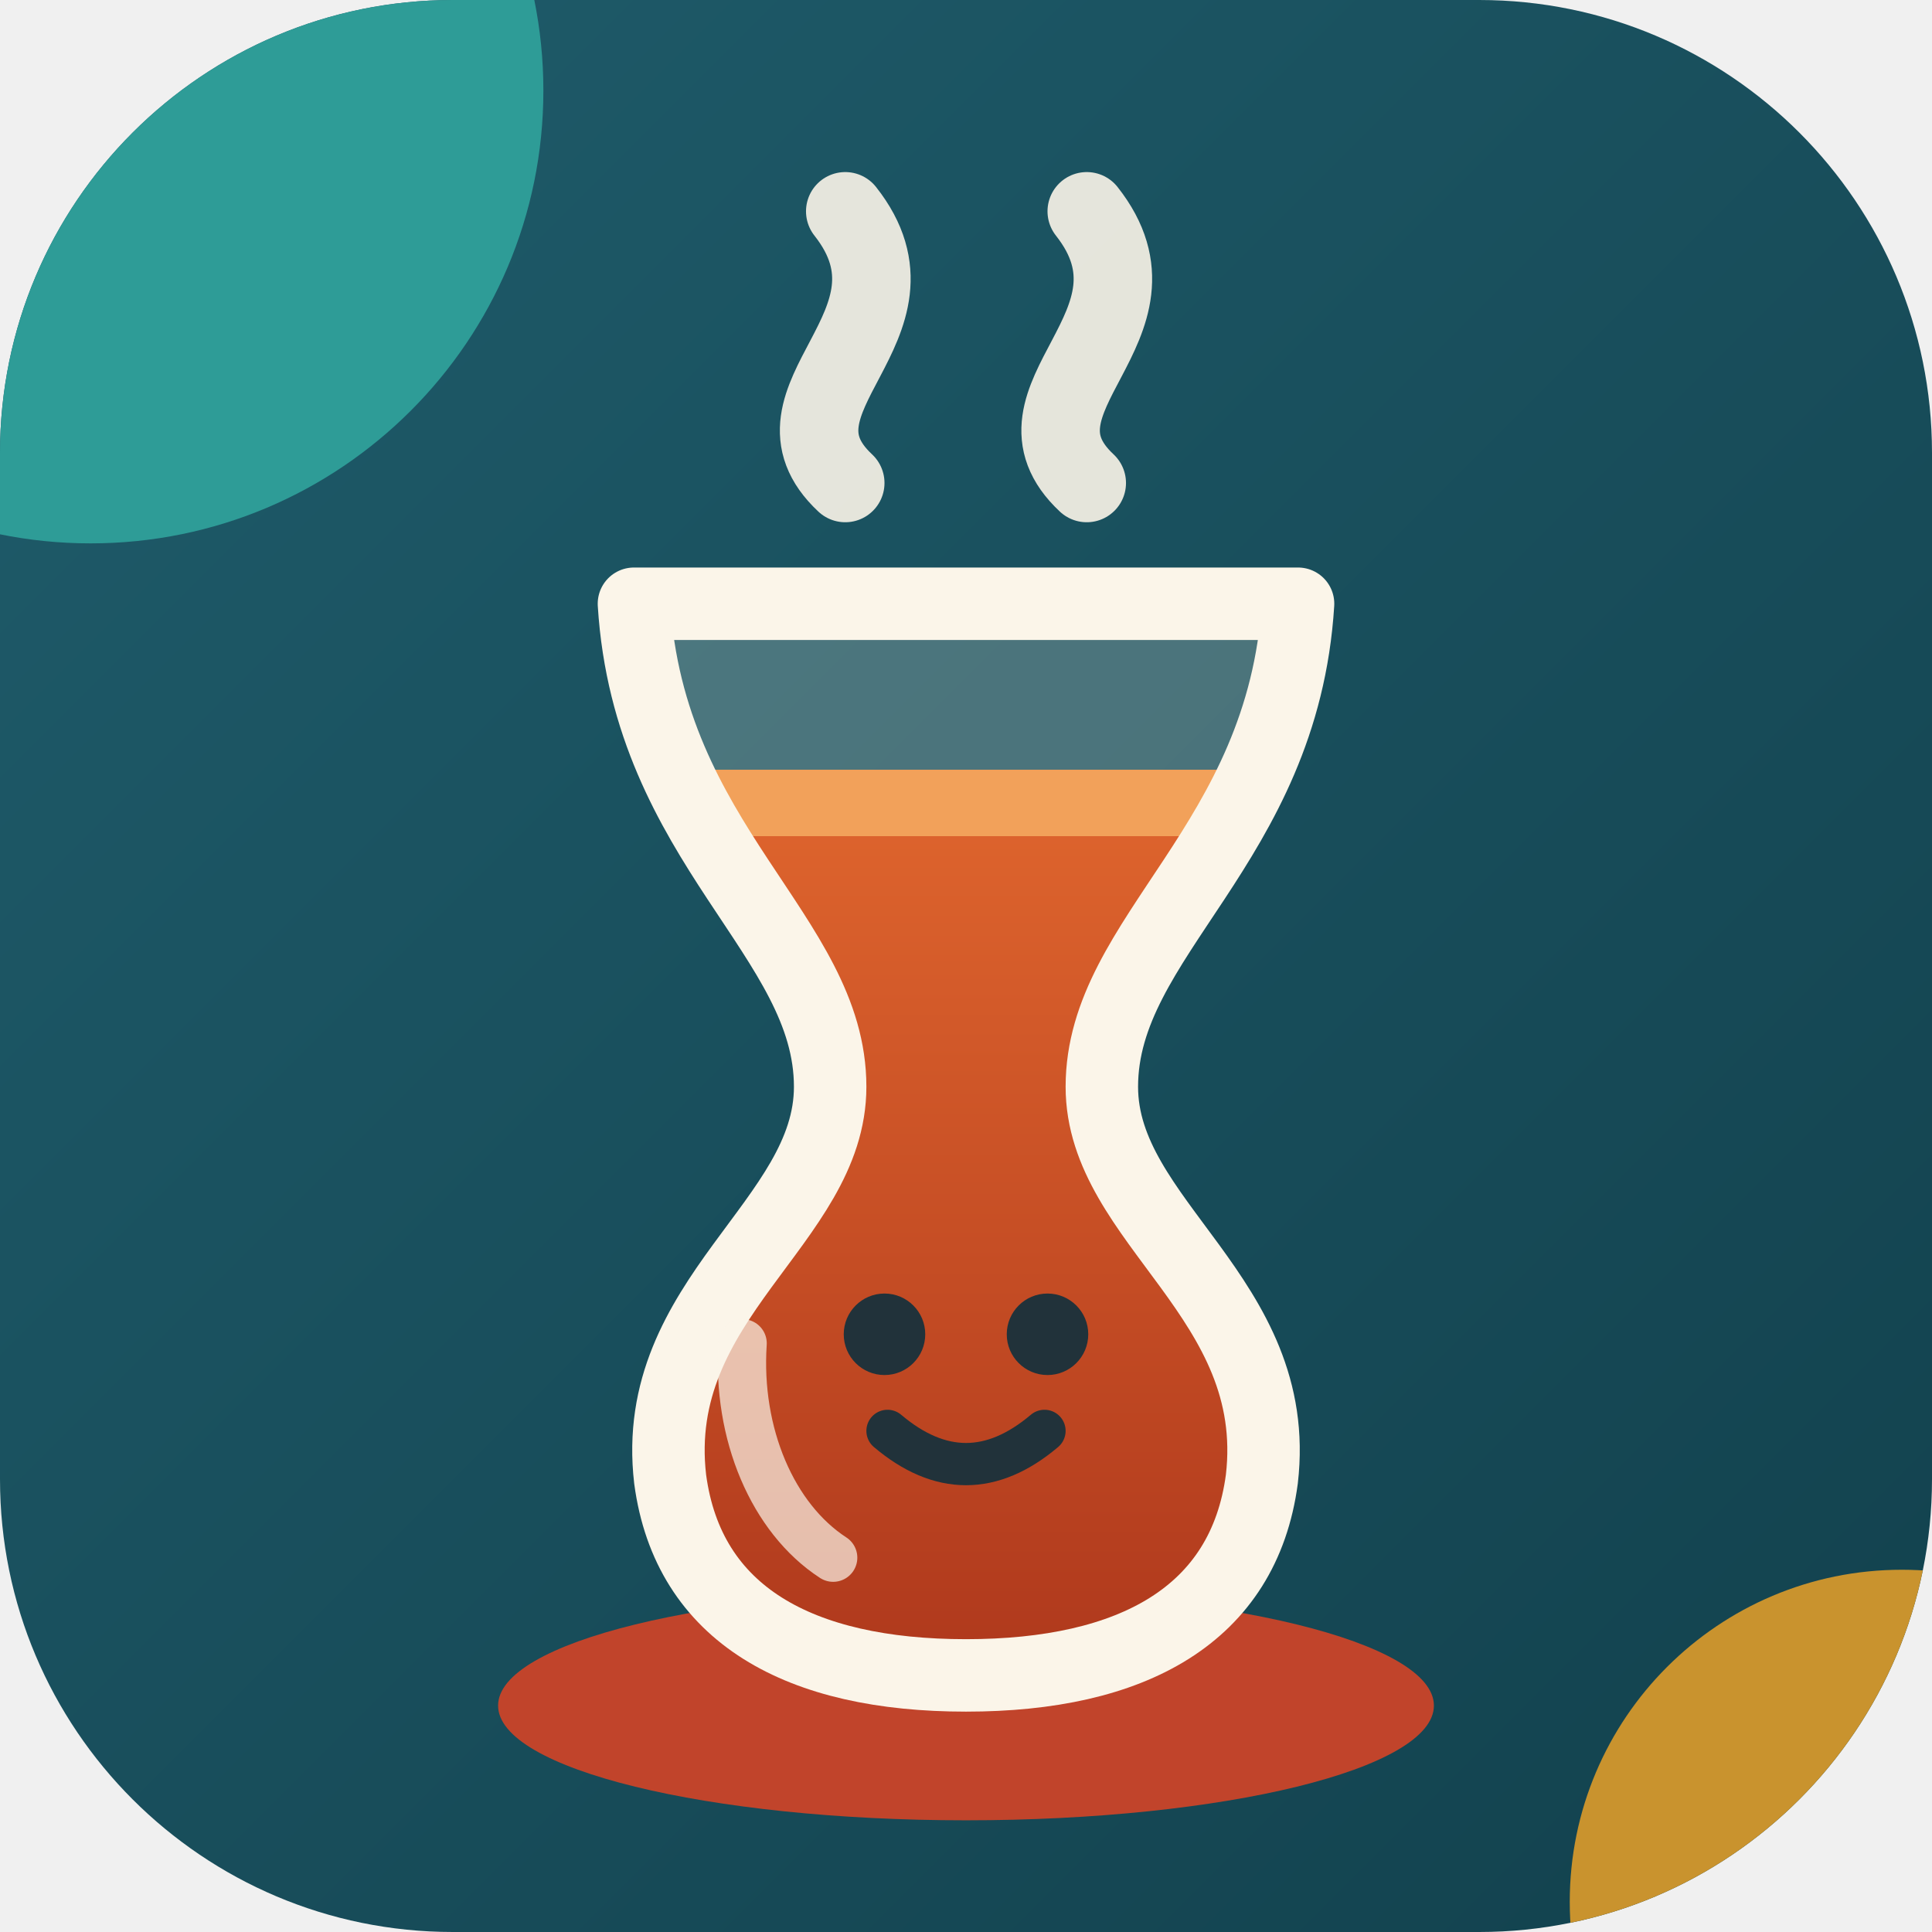
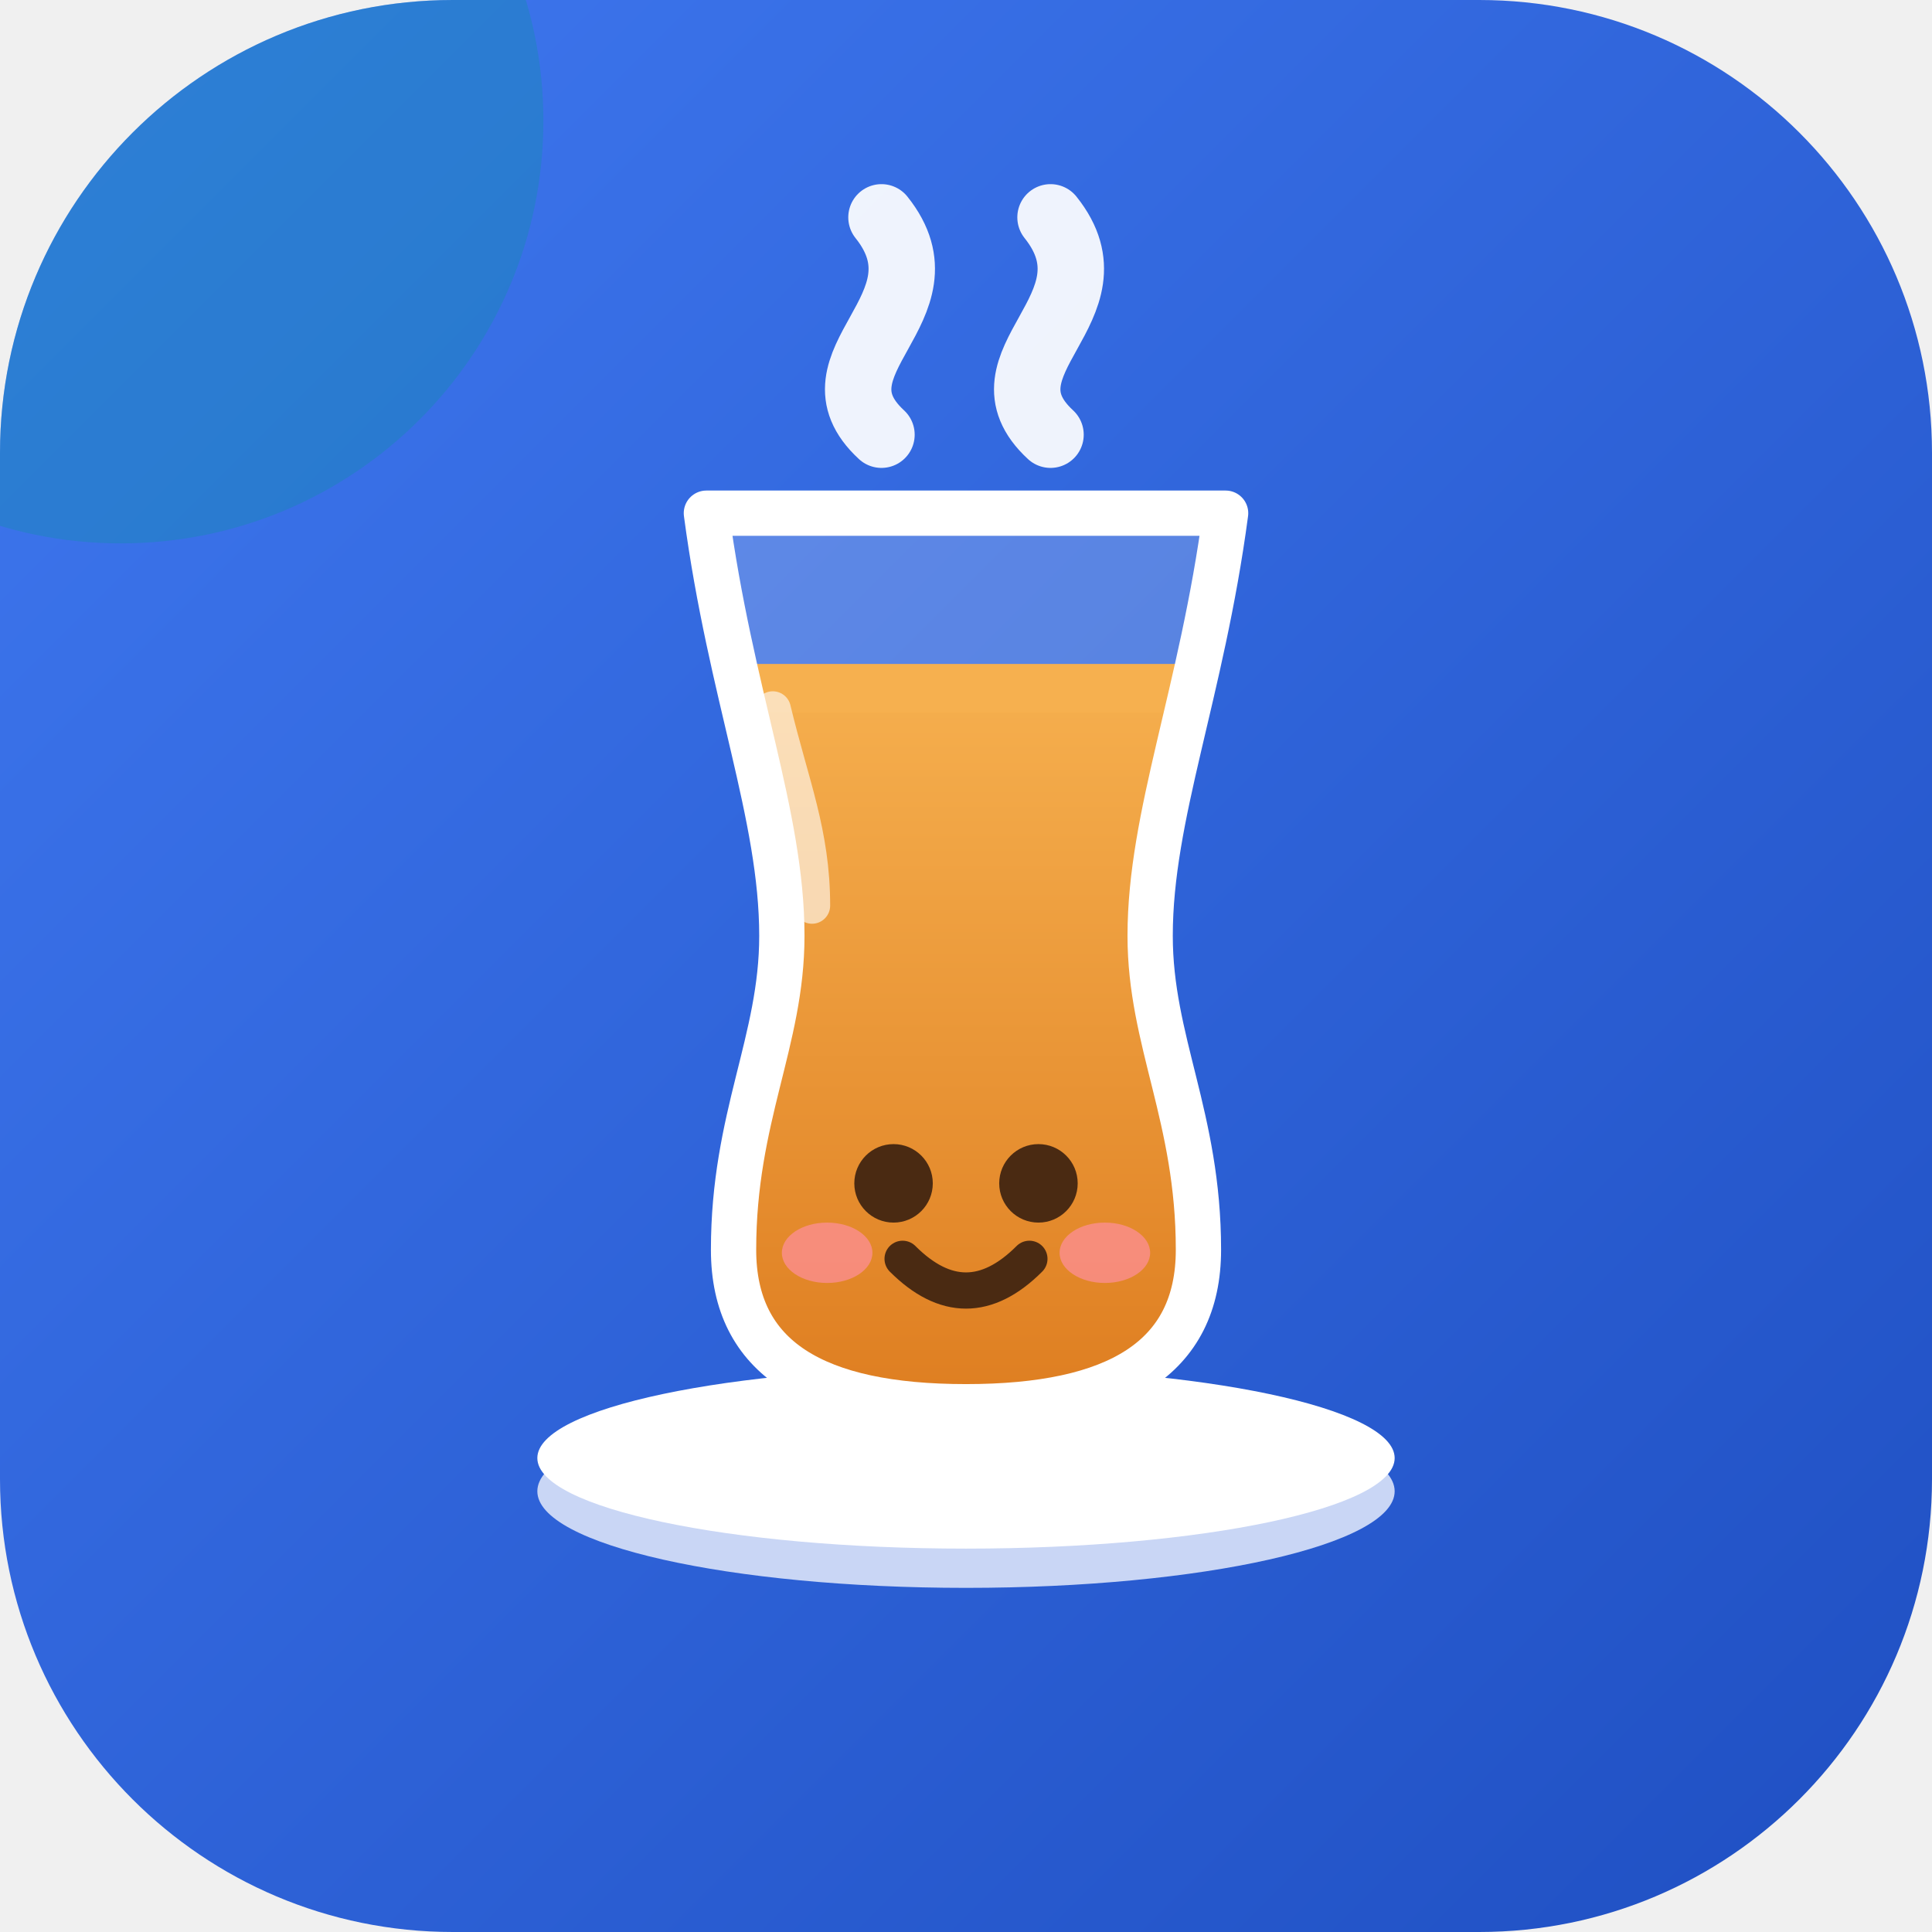
- <svg xmlns="http://www.w3.org/2000/svg" viewBox="0 0 64 64">
+ <svg xmlns="http://www.w3.org/2000/svg" class="brand-mark" viewBox="0 0 64 64">
  <defs>
-     <linearGradient id="bg" x1="0" y1="0" x2="1" y2="1">
-       <stop offset="0" stop-color="#1F5C6B" />
-       <stop offset="1" stop-color="#12414D" />
+     <linearGradient id="lgfb" x1="0" y1="0" x2="1" y2="1">
+       <stop offset="0" stop-color="#3F78F0" />
+       <stop offset="1" stop-color="#1F4FC2" />
    </linearGradient>
-     <linearGradient id="tea" x1="0" y1="0" x2="0" y2="1">
-       <stop offset="0" stop-color="#E0662E" />
-       <stop offset="1" stop-color="#A8321A" />
+     <linearGradient id="lgft" x1="0" y1="0" x2="0" y2="1">
+       <stop offset="0" stop-color="#F6B04F" />
+       <stop offset="1" stop-color="#DD7B1E" />
    </linearGradient>
-     <clipPath id="tile">
+     <clipPath id="lgfk">
      <rect width="64" height="64" rx="15" />
    </clipPath>
-     <clipPath id="glass">
-       <path d="M21 20H43C42.5 28 36.5 31 36.5 36C36.5 40.5 42.5 43 41.8 49C41.2 53.5 37.5 55.5 32 55.5C26.5 55.5 22.8 53.5 22.2 49C21.5 43 27.5 40.5 27.5 36C27.5 31 21.5 28 21 20Z" />
+     <clipPath id="lgfg">
+       <path d="M23.4,17 C24.2,23 25.9,27 25.9,31 C25.9,34.5 24.3,37 24.3,41.4 C24.3,45 27,46.6 32,46.6 C37,46.6 39.7,45 39.7,41.4 C39.7,37 38.1,34.5 38.1,31 C38.1,27 39.8,23 40.6,17 Z" />
    </clipPath>
  </defs>
-   <g clip-path="url(#tile)">
-     <rect width="64" height="64" fill="url(#bg)" />
-     <circle cx="3" cy="3" r="15" fill="#2E9C97" />
-     <circle cx="63" cy="63" r="11" fill="#C9932E" />
+   <g clip-path="url(#lgfk)">
+     <rect width="64" height="64" fill="url(#lgfb)" />
+     <circle cx="4" cy="4" r="14" fill="#0E8FA6" opacity=".35" />
  </g>
-   <g fill="none" stroke="#FBF5E9" stroke-width="2.6" stroke-linecap="round" opacity="0.9">
-     <path d="M28 16C25 13.2 31 10.8 28 7" />
-     <path d="M36 16C33 13.2 39 10.8 36 7" />
+   <g class="brand-steam" fill="none" stroke="#FFFFFF" stroke-width="2.2" stroke-linecap="round" opacity=".92">
+     <path d="M29.2,14.4C26.6,12 31.6,10.2 29.2,7.2" />
+     <path d="M34.8,14.4C32.2,12 37.2,10.2 34.8,7.2" />
  </g>
-   <ellipse cx="32" cy="56.5" rx="15.5" ry="3.8" fill="#C1442B" />
-   <g clip-path="url(#glass)">
-     <rect x="18" y="20" width="28" height="40" fill="#FBF5E9" opacity="0.22" />
-     <rect x="18" y="25.5" width="28" height="34" fill="url(#tea)" />
-     <rect x="18" y="25.5" width="28" height="2.2" fill="#F2A15A" />
+   <ellipse cx="32" cy="49.4" rx="14.2" ry="3.2" fill="#C9D6F5" />
+   <ellipse cx="32" cy="48.3" rx="14.2" ry="3" fill="#FFFFFF" />
+   <g clip-path="url(#lgfg)">
+     <rect x="20" y="17" width="24" height="31" fill="rgba(255,255,255,.20)" />
+     <rect x="20" y="22" width="24" height="26" fill="url(#lgft)" />
+     <rect x="20" y="22" width="24" height="1.6" fill="#F6B04F" />
  </g>
-   <path d="M21 20H43C42.5 28 36.5 31 36.5 36C36.5 40.5 42.5 43 41.8 49C41.2 53.5 37.5 55.5 32 55.5C26.5 55.5 22.8 53.5 22.2 49C21.5 43 27.5 40.5 27.5 36C27.5 31 21.5 28 21 20Z" fill="none" stroke="#FBF5E9" stroke-width="2.4" stroke-linejoin="round" />
-   <path d="M24.6 44.5C24.4 47.5 25.6 50.3 27.6 51.6" fill="none" stroke="#FBF5E9" stroke-width="1.6" stroke-linecap="round" opacity="0.7" />
-   <circle cx="29.3" cy="44.2" r="1.35" fill="#21323A" />
-   <circle cx="34.7" cy="44.2" r="1.35" fill="#21323A" />
-   <path d="M29.4 47.4Q32 49.6 34.6 47.4" fill="none" stroke="#21323A" stroke-width="1.4" stroke-linecap="round" />
+   <path d="M23.4,17 C24.2,23 25.9,27 25.9,31 C25.9,34.5 24.3,37 24.3,41.4 C24.3,45 27,46.6 32,46.6 C37,46.6 39.7,45 39.7,41.4 C39.7,37 38.1,34.5 38.1,31 C38.1,27 39.8,23 40.6,17 Z" fill="none" stroke="#FFFFFF" stroke-width="1.5" stroke-linejoin="round" />
+   <path d="M25.6,23.5 C26.2,26 26.9,27.6 26.9,30" fill="none" stroke="#fff" stroke-width="1.2" stroke-linecap="round" opacity=".6" />
+   <circle cx="29.6" cy="39.2" r="1.3" fill="#4A2A12" />
+   <circle cx="34.4" cy="39.2" r="1.3" fill="#4A2A12" />
+   <path d="M29.9,41.7Q32,43.8 34.1,41.7" fill="none" stroke="#4A2A12" stroke-width="1.2" stroke-linecap="round" />
+   <ellipse cx="27.4" cy="41.5" rx="1.5" ry="1" fill="#FF8F9C" opacity=".7" />
+   <ellipse cx="36.6" cy="41.5" rx="1.5" ry="1" fill="#FF8F9C" opacity=".7" />
</svg>
